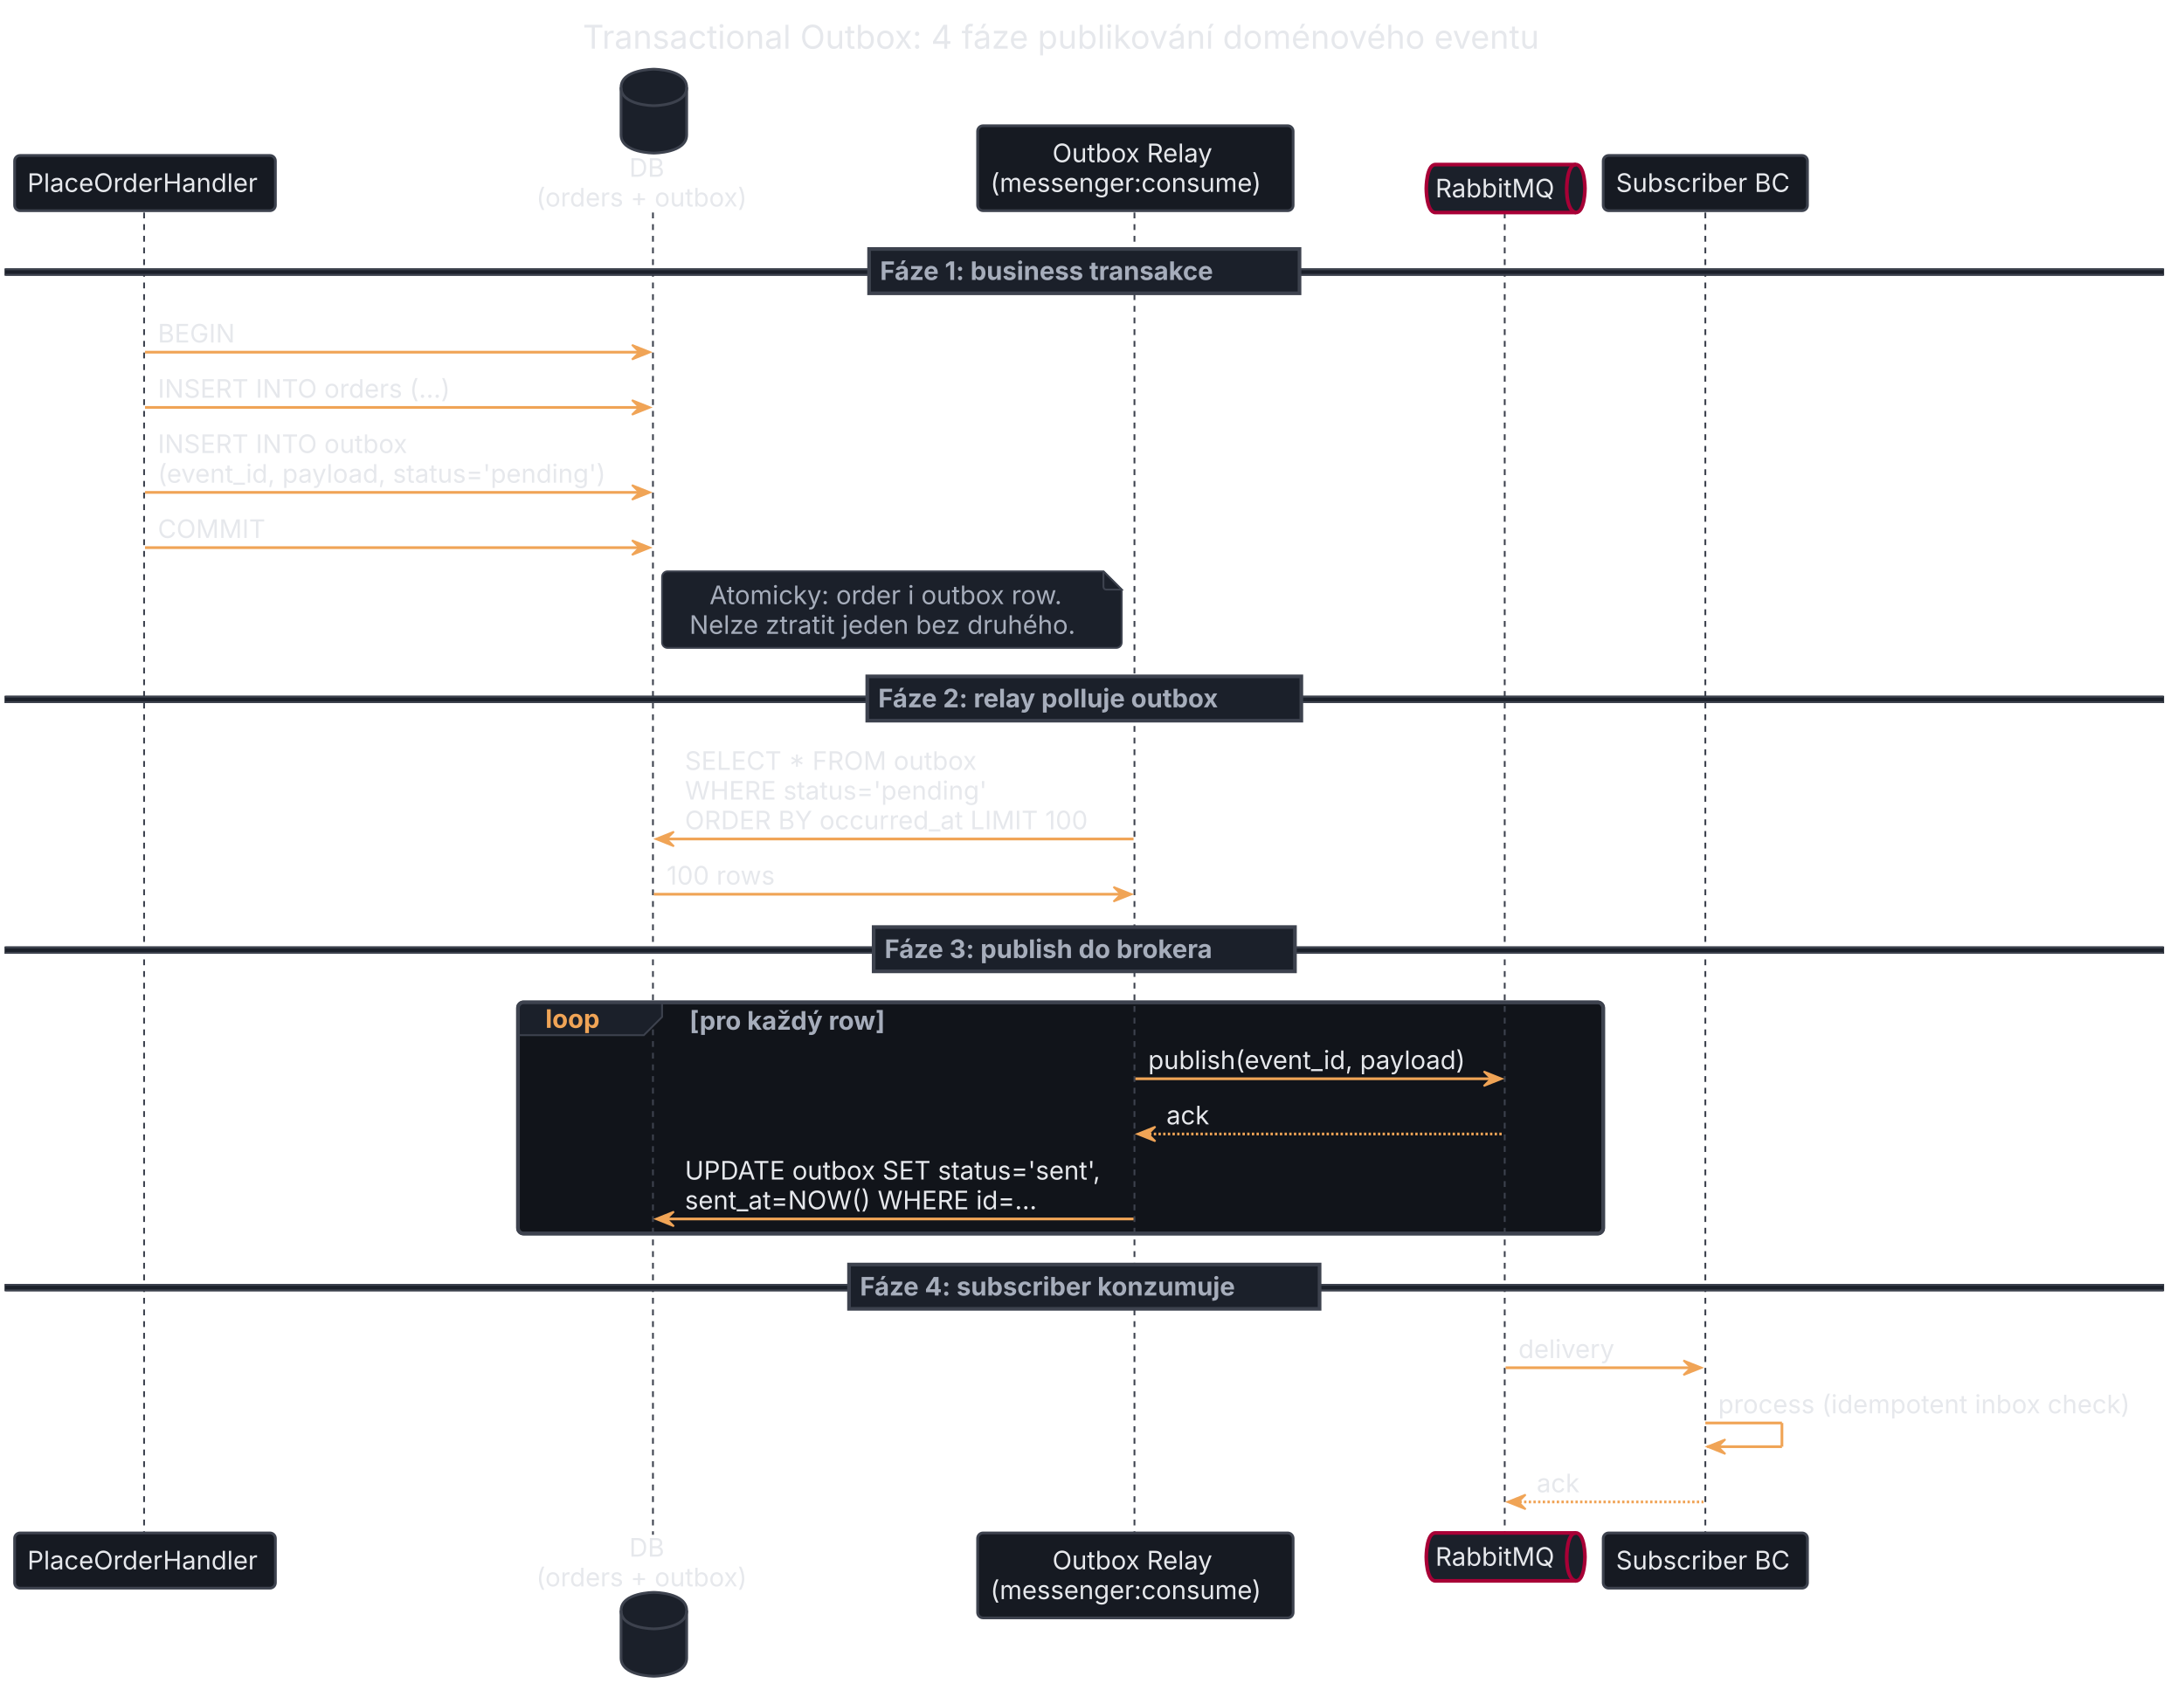
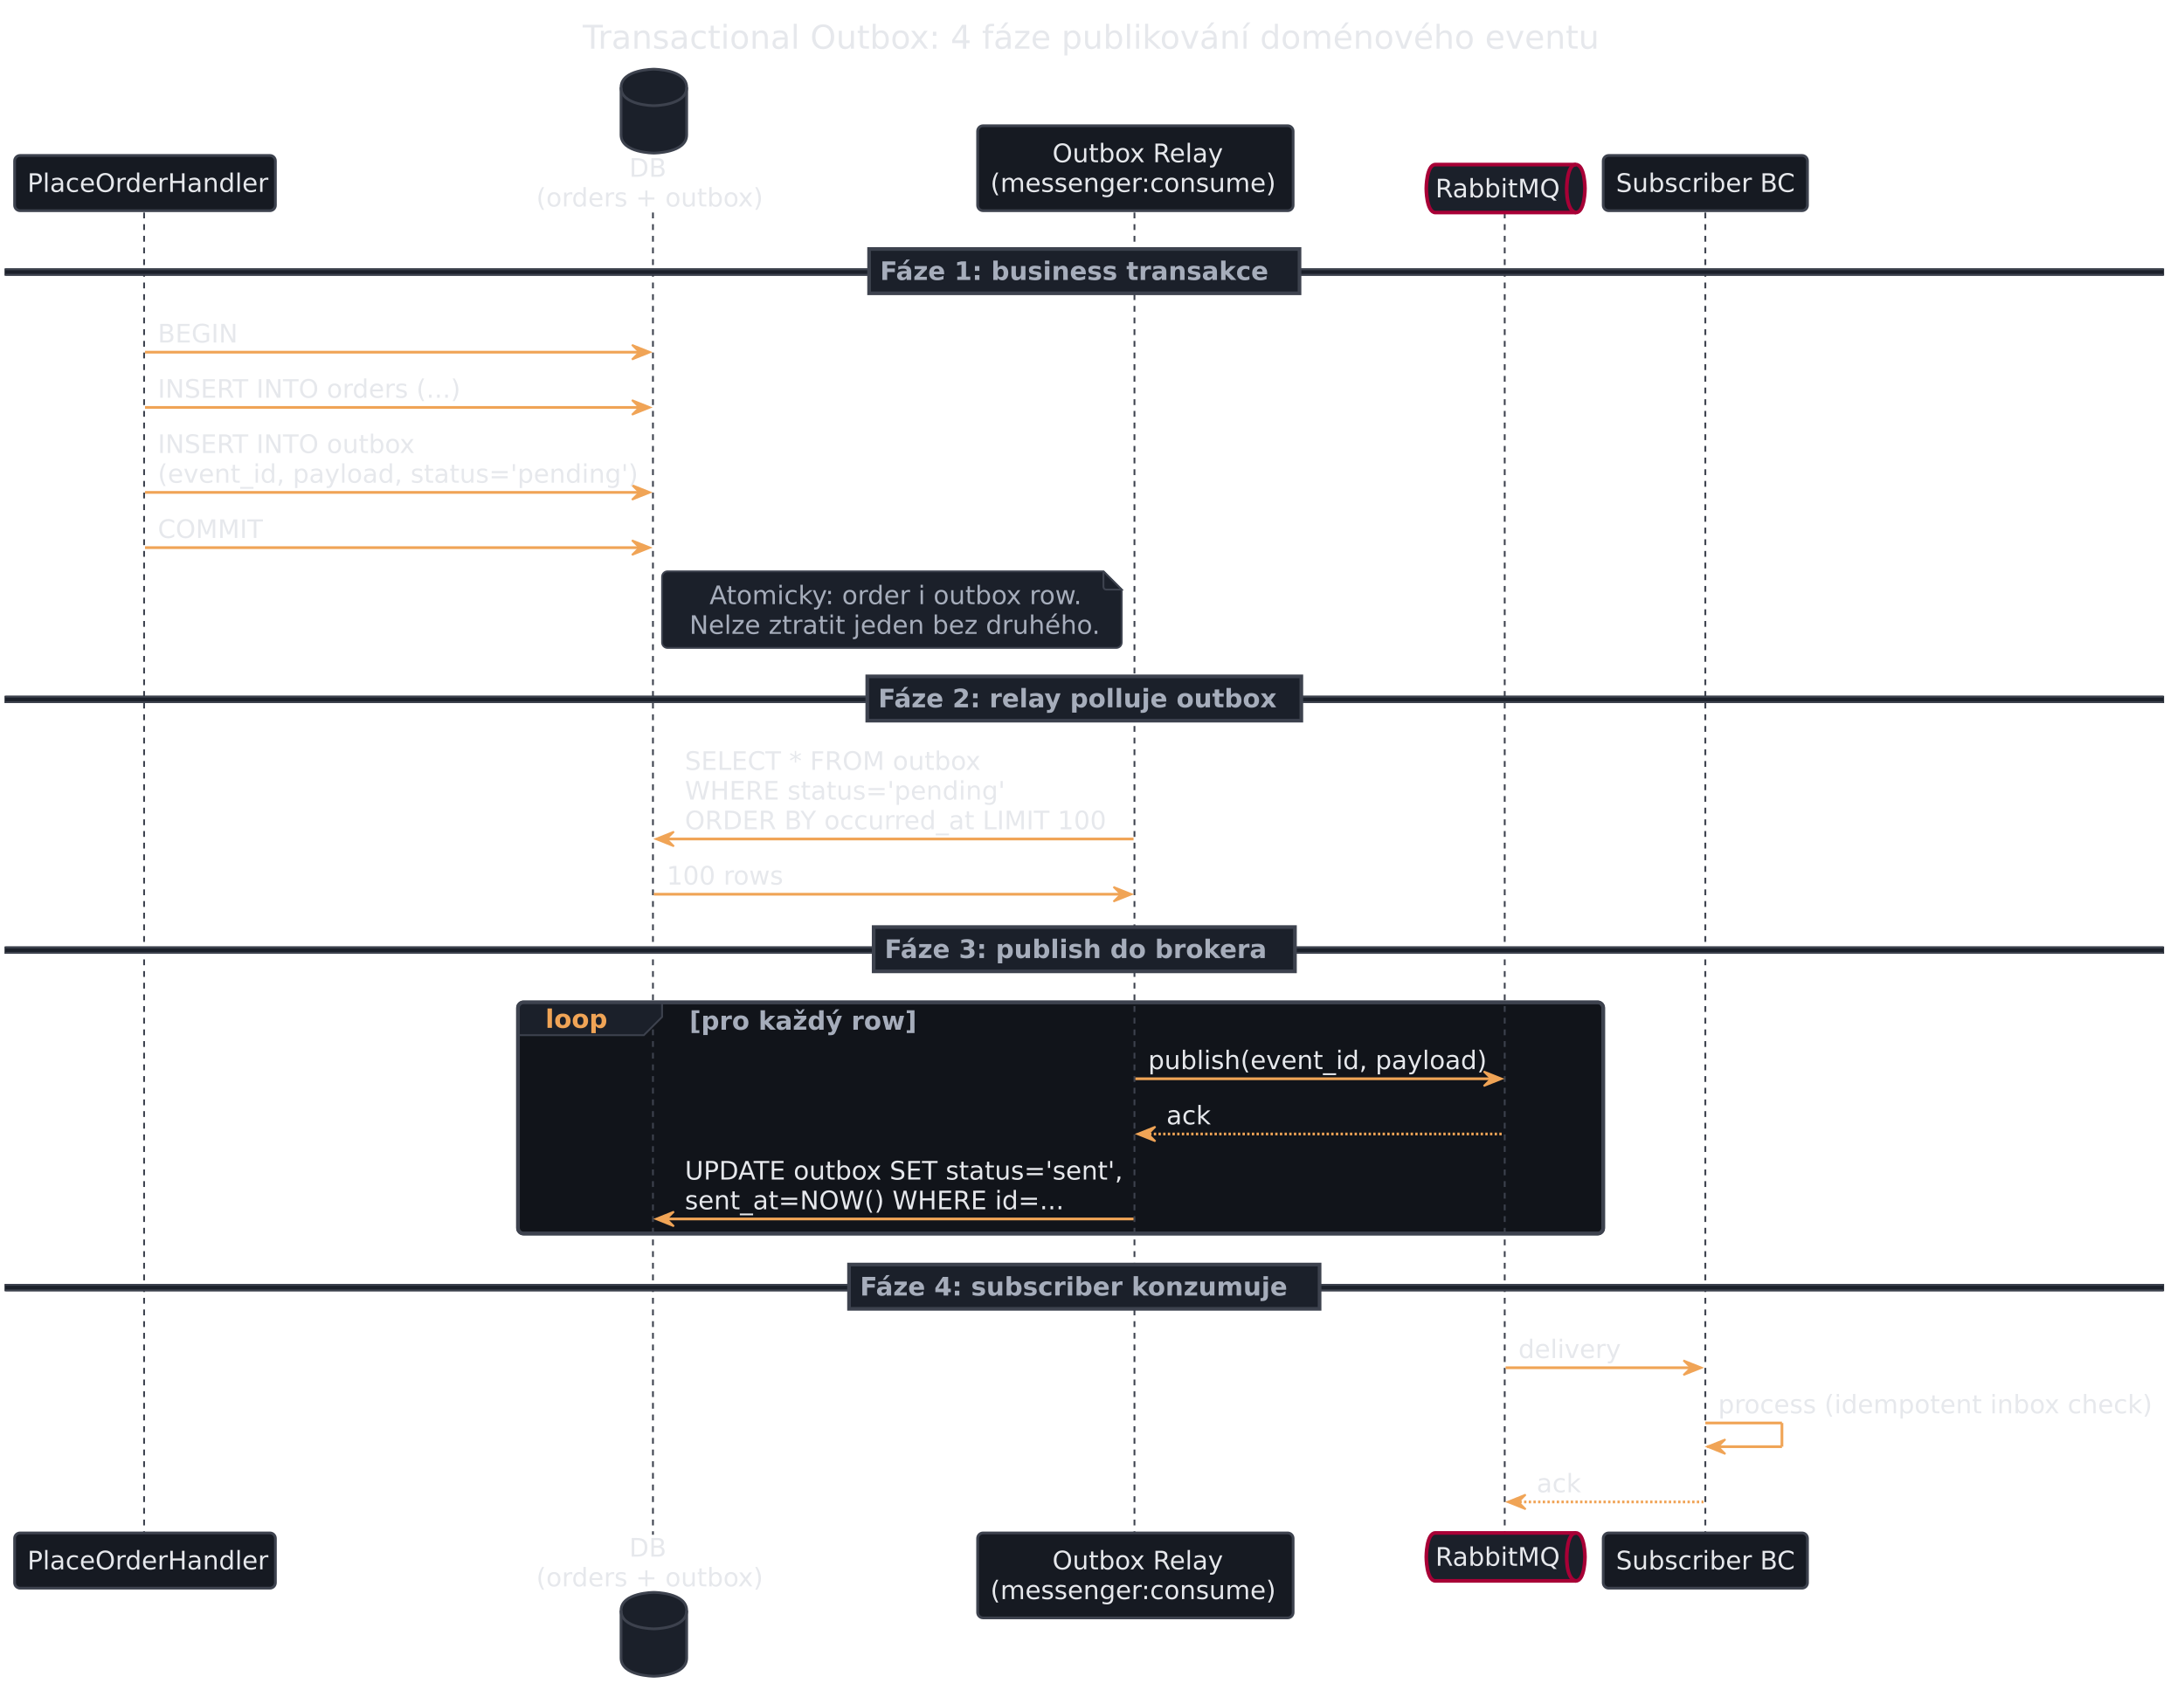
<svg xmlns="http://www.w3.org/2000/svg" contentScriptType="application/ecmascript" contentStyleType="text/css" height="1454.688px" preserveAspectRatio="none" style="width:1871px;height:1454px;background:#11141A;" version="1.1" viewBox="0 0 1871 1454" width="1871.875px" zoomAndPan="magnify">
  <defs />
  <g>
-     <text fill="#E6E8EC" font-family="Inter, ui-sans-serif, system-ui, -apple-system, sans-serif" font-size="28.125" lengthAdjust="spacingAndGlyphs" textLength="859.375" x="499.219" y="41.731">Transactional Outbox: 4 fáze publikování doménového eventu</text>
+     <text fill="#E6E8EC" font-family="DejaVu Sans" font-size="28.125" lengthAdjust="spacingAndGlyphs" textLength="859.375" x="499.219" y="41.731">Transactional Outbox: 4 fáze publikování doménového eventu</text>
    <rect fill="#11141A" height="198.096" rx="4.688" ry="4.688" style="stroke: #3D424E; stroke-width: 3.125;" width="929.688" x="443.75" y="858.911" />
    <line style="stroke: #3D424E; stroke-width: 1.562; stroke-dasharray: 5.0,5.0;" x1="123.438" x2="123.438" y1="182.105" y2="1315.112" />
    <line style="stroke: #3D424E; stroke-width: 1.562; stroke-dasharray: 5.0,5.0;" x1="559.375" x2="559.375" y1="182.105" y2="1315.112" />
    <line style="stroke: #3D424E; stroke-width: 1.562; stroke-dasharray: 5.0,5.0;" x1="971.875" x2="971.875" y1="182.105" y2="1315.112" />
    <line style="stroke: #3D424E; stroke-width: 1.562; stroke-dasharray: 5.0,5.0;" x1="1289.062" x2="1289.062" y1="182.105" y2="1315.112" />
    <line style="stroke: #3D424E; stroke-width: 1.562; stroke-dasharray: 5.0,5.0;" x1="1460.938" x2="1460.938" y1="182.105" y2="1315.112" />
    <rect fill="#161A22" height="47.339" rx="4.688" ry="4.688" style="stroke: #3D424E; stroke-width: 2.344;" width="223.438" x="12.5" y="133.203" />
-     <text fill="#E6E8EC" font-family="Inter, ui-sans-serif, system-ui, -apple-system, sans-serif" font-size="21.875" lengthAdjust="spacingAndGlyphs" textLength="201.562" x="23.438" y="164.446">PlaceOrderHandler</text>
+     <text fill="#E6E8EC" font-family="DejaVu Sans" font-size="21.875" lengthAdjust="spacingAndGlyphs" textLength="201.562" x="23.438" y="164.446">PlaceOrderHandler</text>
    <rect fill="#161A22" height="47.339" rx="4.688" ry="4.688" style="stroke: #3D424E; stroke-width: 2.344;" width="223.438" x="12.5" y="1313.55" />
-     <text fill="#E6E8EC" font-family="Inter, ui-sans-serif, system-ui, -apple-system, sans-serif" font-size="21.875" lengthAdjust="spacingAndGlyphs" textLength="201.562" x="23.438" y="1344.792">PlaceOrderHandler</text>
-     <text fill="#E6E8EC" font-family="Inter, ui-sans-serif, system-ui, -apple-system, sans-serif" font-size="21.875" lengthAdjust="spacingAndGlyphs" textLength="32.812" x="539.062" y="151.482">DB</text>
-     <text fill="#E6E8EC" font-family="Inter, ui-sans-serif, system-ui, -apple-system, sans-serif" font-size="21.875" lengthAdjust="spacingAndGlyphs" textLength="192.188" x="459.375" y="176.946">(orders + outbox)</text>
+     <text fill="#E6E8EC" font-family="DejaVu Sans" font-size="21.875" lengthAdjust="spacingAndGlyphs" textLength="201.562" x="23.438" y="1344.792">PlaceOrderHandler</text>
+     <text fill="#E6E8EC" font-family="DejaVu Sans" font-size="21.875" lengthAdjust="spacingAndGlyphs" textLength="32.812" x="539.062" y="151.482">DB</text>
+     <text fill="#E6E8EC" font-family="DejaVu Sans" font-size="21.875" lengthAdjust="spacingAndGlyphs" textLength="192.188" x="459.375" y="176.946">(orders + outbox)</text>
    <path d="M532.031,74.927 C532.031,59.302 560.156,59.302 560.156,59.302 C560.156,59.302 588.281,59.302 588.281,74.927 L588.281,115.552 C588.281,131.177 560.156,131.177 560.156,131.177 C560.156,131.177 532.031,131.177 532.031,115.552 L532.031,74.927 " fill="#1B202A" style="stroke: #3D424E; stroke-width: 2.344;" />
    <path d="M532.031,74.927 C532.031,90.552 560.156,90.552 560.156,90.552 C560.156,90.552 588.281,90.552 588.281,74.927 " fill="none" style="stroke: #3D424E; stroke-width: 2.344;" />
-     <text fill="#E6E8EC" font-family="Inter, ui-sans-serif, system-ui, -apple-system, sans-serif" font-size="21.875" lengthAdjust="spacingAndGlyphs" textLength="32.812" x="539.062" y="1333.855">DB</text>
-     <text fill="#E6E8EC" font-family="Inter, ui-sans-serif, system-ui, -apple-system, sans-serif" font-size="21.875" lengthAdjust="spacingAndGlyphs" textLength="192.188" x="459.375" y="1359.319">(orders + outbox)</text>
+     <text fill="#E6E8EC" font-family="DejaVu Sans" font-size="21.875" lengthAdjust="spacingAndGlyphs" textLength="32.812" x="539.062" y="1333.855">DB</text>
+     <text fill="#E6E8EC" font-family="DejaVu Sans" font-size="21.875" lengthAdjust="spacingAndGlyphs" textLength="192.188" x="459.375" y="1359.319">(orders + outbox)</text>
    <path d="M532.031,1380.102 C532.031,1364.477 560.156,1364.477 560.156,1364.477 C560.156,1364.477 588.281,1364.477 588.281,1380.102 L588.281,1420.727 C588.281,1436.352 560.156,1436.352 560.156,1436.352 C560.156,1436.352 532.031,1436.352 532.031,1420.727 L532.031,1380.102 " fill="#1B202A" style="stroke: #3D424E; stroke-width: 2.344;" />
    <path d="M532.031,1380.102 C532.031,1395.727 560.156,1395.727 560.156,1395.727 C560.156,1395.727 588.281,1395.727 588.281,1380.102 " fill="none" style="stroke: #3D424E; stroke-width: 2.344;" />
    <rect fill="#161A22" height="72.803" rx="4.688" ry="4.688" style="stroke: #3D424E; stroke-width: 2.344;" width="270.312" x="837.5" y="107.739" />
-     <text fill="#E6E8EC" font-family="Inter, ui-sans-serif, system-ui, -apple-system, sans-serif" font-size="21.875" lengthAdjust="spacingAndGlyphs" textLength="142.188" x="901.562" y="138.982">Outbox Relay</text>
-     <text fill="#E6E8EC" font-family="Inter, ui-sans-serif, system-ui, -apple-system, sans-serif" font-size="21.875" lengthAdjust="spacingAndGlyphs" textLength="248.438" x="848.438" y="164.446">(messenger:consume)</text>
+     <text fill="#E6E8EC" font-family="DejaVu Sans" font-size="21.875" lengthAdjust="spacingAndGlyphs" textLength="142.188" x="901.562" y="138.982">Outbox Relay</text>
+     <text fill="#E6E8EC" font-family="DejaVu Sans" font-size="21.875" lengthAdjust="spacingAndGlyphs" textLength="248.438" x="848.438" y="164.446">(messenger:consume)</text>
    <rect fill="#161A22" height="72.803" rx="4.688" ry="4.688" style="stroke: #3D424E; stroke-width: 2.344;" width="270.312" x="837.5" y="1313.55" />
-     <text fill="#E6E8EC" font-family="Inter, ui-sans-serif, system-ui, -apple-system, sans-serif" font-size="21.875" lengthAdjust="spacingAndGlyphs" textLength="142.188" x="901.562" y="1344.792">Outbox Relay</text>
-     <text fill="#E6E8EC" font-family="Inter, ui-sans-serif, system-ui, -apple-system, sans-serif" font-size="21.875" lengthAdjust="spacingAndGlyphs" textLength="248.438" x="848.438" y="1370.256">(messenger:consume)</text>
+     <text fill="#E6E8EC" font-family="DejaVu Sans" font-size="21.875" lengthAdjust="spacingAndGlyphs" textLength="142.188" x="901.562" y="1344.792">Outbox Relay</text>
+     <text fill="#E6E8EC" font-family="DejaVu Sans" font-size="21.875" lengthAdjust="spacingAndGlyphs" textLength="248.438" x="848.438" y="1370.256">(messenger:consume)</text>
    <path d="M1229.688,141.016 L1350,141.016 C1357.812,141.016 1357.812,161.56 1357.812,161.56 C1357.812,161.56 1357.812,182.105 1350,182.105 L1229.688,182.105 C1221.875,182.105 1221.875,161.56 1221.875,161.56 C1221.875,161.56 1221.875,141.016 1229.688,141.016 " fill="#1B202A" style="stroke: #A80036; stroke-width: 3.125;" />
    <path d="M1350,141.016 C1342.188,141.016 1342.188,161.56 1342.188,161.56 C1342.188,182.105 1350,182.105 1350,182.105 " fill="none" style="stroke: #A80036; stroke-width: 3.125;" />
-     <text fill="#E6E8EC" font-family="Inter, ui-sans-serif, system-ui, -apple-system, sans-serif" font-size="21.875" lengthAdjust="spacingAndGlyphs" textLength="104.688" x="1229.688" y="169.133">RabbitMQ</text>
+     <text fill="#E6E8EC" font-family="DejaVu Sans" font-size="21.875" lengthAdjust="spacingAndGlyphs" textLength="104.688" x="1229.688" y="169.133">RabbitMQ</text>
    <path d="M1229.688,1313.55 L1350,1313.55 C1357.812,1313.55 1357.812,1334.094 1357.812,1334.094 C1357.812,1334.094 1357.812,1354.639 1350,1354.639 L1229.688,1354.639 C1221.875,1354.639 1221.875,1334.094 1221.875,1334.094 C1221.875,1334.094 1221.875,1313.55 1229.688,1313.55 " fill="#1B202A" style="stroke: #A80036; stroke-width: 3.125;" />
    <path d="M1350,1313.55 C1342.188,1313.55 1342.188,1334.094 1342.188,1334.094 C1342.188,1354.639 1350,1354.639 1350,1354.639 " fill="none" style="stroke: #A80036; stroke-width: 3.125;" />
-     <text fill="#E6E8EC" font-family="Inter, ui-sans-serif, system-ui, -apple-system, sans-serif" font-size="21.875" lengthAdjust="spacingAndGlyphs" textLength="104.688" x="1229.688" y="1341.667">RabbitMQ</text>
+     <text fill="#E6E8EC" font-family="DejaVu Sans" font-size="21.875" lengthAdjust="spacingAndGlyphs" textLength="104.688" x="1229.688" y="1341.667">RabbitMQ</text>
    <rect fill="#161A22" height="47.339" rx="4.688" ry="4.688" style="stroke: #3D424E; stroke-width: 2.344;" width="175" x="1373.438" y="133.203" />
-     <text fill="#E6E8EC" font-family="Inter, ui-sans-serif, system-ui, -apple-system, sans-serif" font-size="21.875" lengthAdjust="spacingAndGlyphs" textLength="153.125" x="1384.375" y="164.446">Subscriber BC</text>
+     <text fill="#E6E8EC" font-family="DejaVu Sans" font-size="21.875" lengthAdjust="spacingAndGlyphs" textLength="153.125" x="1384.375" y="164.446">Subscriber BC</text>
    <rect fill="#161A22" height="47.339" rx="4.688" ry="4.688" style="stroke: #3D424E; stroke-width: 2.344;" width="175" x="1373.438" y="1313.55" />
-     <text fill="#E6E8EC" font-family="Inter, ui-sans-serif, system-ui, -apple-system, sans-serif" font-size="21.875" lengthAdjust="spacingAndGlyphs" textLength="153.125" x="1384.375" y="1344.792">Subscriber BC</text>
+     <text fill="#E6E8EC" font-family="DejaVu Sans" font-size="21.875" lengthAdjust="spacingAndGlyphs" textLength="153.125" x="1384.375" y="1344.792">Subscriber BC</text>
    <rect fill="#1B202A" height="4.688" style="stroke: #1B202A; stroke-width: 1.562;" width="1848.438" x="4.688" y="230.774" />
    <line style="stroke: #3D424E; stroke-width: 1.562;" x1="4.688" x2="1853.125" y1="230.774" y2="230.774" />
    <line style="stroke: #3D424E; stroke-width: 1.562;" x1="4.688" x2="1853.125" y1="235.461" y2="235.461" />
    <rect fill="#1B202A" height="37.964" style="stroke: #3D424E; stroke-width: 3.125;" width="368.75" x="744.531" y="213.355" />
-     <text fill="#A6ADBB" font-family="Inter, ui-sans-serif, system-ui, -apple-system, sans-serif" font-size="21.875" font-weight="bold" lengthAdjust="spacingAndGlyphs" textLength="339.062" x="753.906" y="239.909">Fáze 1: business transakce</text>
+     <text fill="#A6ADBB" font-family="DejaVu Sans" font-size="21.875" font-weight="bold" lengthAdjust="spacingAndGlyphs" textLength="339.062" x="753.906" y="239.909">Fáze 1: business transakce</text>
    <polygon fill="#F0A456" points="541.406,295.532,557.031,301.782,541.406,308.032,547.656,301.782" style="stroke: #F0A456; stroke-width: 1.562;" />
    <line style="stroke: #F0A456; stroke-width: 2.344;" x1="124.219" x2="550.781" y1="301.782" y2="301.782" />
-     <text fill="#E6E8EC" font-family="Inter, ui-sans-serif, system-ui, -apple-system, sans-serif" font-size="21.875" lengthAdjust="spacingAndGlyphs" textLength="67.188" x="135.156" y="293.498">BEGIN</text>
+     <text fill="#E6E8EC" font-family="DejaVu Sans" font-size="21.875" lengthAdjust="spacingAndGlyphs" textLength="67.188" x="135.156" y="293.498">BEGIN</text>
    <polygon fill="#F0A456" points="541.406,342.871,557.031,349.121,541.406,355.371,547.656,349.121" style="stroke: #F0A456; stroke-width: 1.562;" />
    <line style="stroke: #F0A456; stroke-width: 2.344;" x1="124.219" x2="550.781" y1="349.121" y2="349.121" />
-     <text fill="#E6E8EC" font-family="Inter, ui-sans-serif, system-ui, -apple-system, sans-serif" font-size="21.875" lengthAdjust="spacingAndGlyphs" textLength="253.125" x="135.156" y="340.837">INSERT INTO orders (...)</text>
+     <text fill="#E6E8EC" font-family="DejaVu Sans" font-size="21.875" lengthAdjust="spacingAndGlyphs" textLength="253.125" x="135.156" y="340.837">INSERT INTO orders (...)</text>
    <polygon fill="#F0A456" points="541.406,415.674,557.031,421.924,541.406,428.174,547.656,421.924" style="stroke: #F0A456; stroke-width: 1.562;" />
    <line style="stroke: #F0A456; stroke-width: 2.344;" x1="124.219" x2="550.781" y1="421.924" y2="421.924" />
-     <text fill="#E6E8EC" font-family="Inter, ui-sans-serif, system-ui, -apple-system, sans-serif" font-size="21.875" lengthAdjust="spacingAndGlyphs" textLength="217.188" x="135.156" y="388.176">INSERT INTO outbox</text>
-     <text fill="#E6E8EC" font-family="Inter, ui-sans-serif, system-ui, -apple-system, sans-serif" font-size="21.875" lengthAdjust="spacingAndGlyphs" textLength="398.438" x="135.156" y="413.64">(event_id, payload, status='pending')</text>
+     <text fill="#E6E8EC" font-family="DejaVu Sans" font-size="21.875" lengthAdjust="spacingAndGlyphs" textLength="217.188" x="135.156" y="388.176">INSERT INTO outbox</text>
+     <text fill="#E6E8EC" font-family="DejaVu Sans" font-size="21.875" lengthAdjust="spacingAndGlyphs" textLength="398.438" x="135.156" y="413.64">(event_id, payload, status='pending')</text>
    <polygon fill="#F0A456" points="541.406,463.013,557.031,469.263,541.406,475.513,547.656,469.263" style="stroke: #F0A456; stroke-width: 1.562;" />
    <line style="stroke: #F0A456; stroke-width: 2.344;" x1="124.219" x2="550.781" y1="469.263" y2="469.263" />
-     <text fill="#E6E8EC" font-family="Inter, ui-sans-serif, system-ui, -apple-system, sans-serif" font-size="21.875" lengthAdjust="spacingAndGlyphs" textLength="89.062" x="135.156" y="460.979">COMMIT</text>
+     <text fill="#E6E8EC" font-family="DejaVu Sans" font-size="21.875" lengthAdjust="spacingAndGlyphs" textLength="89.062" x="135.156" y="460.979">COMMIT</text>
    <path d="M567.188,494.263 L567.188,550.513 A4.688,4.688 0 0 0 571.875,555.2 L956.25,555.2 A4.688,4.688 0 0 0 960.938,550.513 L960.938,505.2 L945.312,489.575 L571.875,489.575 A4.688,4.688 0 0 0 567.188,494.263 " fill="#1B202A" style="stroke: #3D424E; stroke-width: 1.562;" />
    <path d="M945.312,489.575 L945.312,502.856 A2.344,2.344 0 0 0 947.656,505.2 L960.938,505.2 L945.312,489.575 " fill="#1B202A" style="stroke: #3D424E; stroke-width: 1.562;" />
-     <text fill="#A6ADBB" font-family="Inter, ui-sans-serif, system-ui, -apple-system, sans-serif" font-size="21.875" lengthAdjust="spacingAndGlyphs" textLength="312.5" x="607.812" y="517.693">Atomicky: order i outbox row.</text>
-     <text fill="#A6ADBB" font-family="Inter, ui-sans-serif, system-ui, -apple-system, sans-serif" font-size="21.875" lengthAdjust="spacingAndGlyphs" textLength="346.875" x="590.625" y="543.156">Nelze ztratit jeden bez druhého.</text>
+     <text fill="#A6ADBB" font-family="DejaVu Sans" font-size="21.875" lengthAdjust="spacingAndGlyphs" textLength="312.5" x="607.812" y="517.693">Atomicky: order i outbox row.</text>
+     <text fill="#A6ADBB" font-family="DejaVu Sans" font-size="21.875" lengthAdjust="spacingAndGlyphs" textLength="346.875" x="590.625" y="543.156">Nelze ztratit jeden bez druhého.</text>
    <rect fill="#1B202A" height="4.688" style="stroke: #1B202A; stroke-width: 1.562;" width="1848.438" x="4.688" y="596.985" />
    <line style="stroke: #3D424E; stroke-width: 1.562;" x1="4.688" x2="1853.125" y1="596.985" y2="596.985" />
    <line style="stroke: #3D424E; stroke-width: 1.562;" x1="4.688" x2="1853.125" y1="601.672" y2="601.672" />
    <rect fill="#1B202A" height="37.964" style="stroke: #3D424E; stroke-width: 3.125;" width="371.875" x="742.969" y="579.565" />
-     <text fill="#A6ADBB" font-family="Inter, ui-sans-serif, system-ui, -apple-system, sans-serif" font-size="21.875" font-weight="bold" lengthAdjust="spacingAndGlyphs" textLength="342.188" x="752.344" y="606.12">Fáze 2: relay polluje outbox</text>
+     <text fill="#A6ADBB" font-family="DejaVu Sans" font-size="21.875" font-weight="bold" lengthAdjust="spacingAndGlyphs" textLength="342.188" x="752.344" y="606.12">Fáze 2: relay polluje outbox</text>
    <polygon fill="#F0A456" points="577.344,712.671,561.719,718.921,577.344,725.171,571.094,718.921" style="stroke: #F0A456; stroke-width: 1.562;" />
    <line style="stroke: #F0A456; stroke-width: 2.344;" x1="567.969" x2="971.094" y1="718.921" y2="718.921" />
-     <text fill="#E6E8EC" font-family="Inter, ui-sans-serif, system-ui, -apple-system, sans-serif" font-size="21.875" lengthAdjust="spacingAndGlyphs" textLength="251.562" x="586.719" y="659.709">SELECT * FROM outbox</text>
-     <text fill="#E6E8EC" font-family="Inter, ui-sans-serif, system-ui, -apple-system, sans-serif" font-size="21.875" lengthAdjust="spacingAndGlyphs" textLength="270.312" x="586.719" y="685.173">WHERE status='pending'</text>
-     <text fill="#E6E8EC" font-family="Inter, ui-sans-serif, system-ui, -apple-system, sans-serif" font-size="21.875" lengthAdjust="spacingAndGlyphs" textLength="357.812" x="586.719" y="710.637">ORDER BY occurred_at LIMIT 100</text>
+     <text fill="#E6E8EC" font-family="DejaVu Sans" font-size="21.875" lengthAdjust="spacingAndGlyphs" textLength="251.562" x="586.719" y="659.709">SELECT * FROM outbox</text>
+     <text fill="#E6E8EC" font-family="DejaVu Sans" font-size="21.875" lengthAdjust="spacingAndGlyphs" textLength="270.312" x="586.719" y="685.173">WHERE status='pending'</text>
+     <text fill="#E6E8EC" font-family="DejaVu Sans" font-size="21.875" lengthAdjust="spacingAndGlyphs" textLength="357.812" x="586.719" y="710.637">ORDER BY occurred_at LIMIT 100</text>
    <polygon fill="#F0A456" points="953.906,760.01,969.531,766.26,953.906,772.51,960.156,766.26" style="stroke: #F0A456; stroke-width: 1.562;" />
    <line style="stroke: #F0A456; stroke-width: 2.344;" x1="560.156" x2="963.281" y1="766.26" y2="766.26" />
-     <text fill="#E6E8EC" font-family="Inter, ui-sans-serif, system-ui, -apple-system, sans-serif" font-size="21.875" lengthAdjust="spacingAndGlyphs" textLength="100" x="571.094" y="757.976">100 rows</text>
+     <text fill="#E6E8EC" font-family="DejaVu Sans" font-size="21.875" lengthAdjust="spacingAndGlyphs" textLength="100" x="571.094" y="757.976">100 rows</text>
    <rect fill="#1B202A" height="4.688" style="stroke: #1B202A; stroke-width: 1.562;" width="1848.438" x="4.688" y="811.804" />
    <line style="stroke: #3D424E; stroke-width: 1.562;" x1="4.688" x2="1853.125" y1="811.804" y2="811.804" />
    <line style="stroke: #3D424E; stroke-width: 1.562;" x1="4.688" x2="1853.125" y1="816.492" y2="816.492" />
    <rect fill="#1B202A" height="37.964" style="stroke: #3D424E; stroke-width: 3.125;" width="360.938" x="748.438" y="794.385" />
-     <text fill="#A6ADBB" font-family="Inter, ui-sans-serif, system-ui, -apple-system, sans-serif" font-size="21.875" font-weight="bold" lengthAdjust="spacingAndGlyphs" textLength="331.25" x="757.812" y="820.94">Fáze 3: publish do brokera</text>
+     <text fill="#A6ADBB" font-family="DejaVu Sans" font-size="21.875" font-weight="bold" lengthAdjust="spacingAndGlyphs" textLength="331.25" x="757.812" y="820.94">Fáze 3: publish do brokera</text>
    <path d="M448.438,858.911 L567.188,858.911 L567.188,871.411 L551.562,887.036 L443.75,887.036 L443.75,863.599 " fill="#1B202A" style="stroke: #3D424E; stroke-width: 1.562;" />
    <rect fill="none" height="198.096" rx="4.688" ry="4.688" style="stroke: #3D424E; stroke-width: 3.125;" width="929.688" x="443.75" y="858.911" />
-     <text fill="#F0A456" font-family="Inter, ui-sans-serif, system-ui, -apple-system, sans-serif" font-size="21.875" font-weight="bold" lengthAdjust="spacingAndGlyphs" textLength="53.125" x="467.188" y="880.779">loop</text>
-     <text fill="#A6ADBB" font-family="Inter, ui-sans-serif, system-ui, -apple-system, sans-serif" font-size="21.875" font-weight="bold" lengthAdjust="spacingAndGlyphs" textLength="196.875" x="590.625" y="882.341">[pro každý row]</text>
+     <text fill="#F0A456" font-family="DejaVu Sans" font-size="21.875" font-weight="bold" lengthAdjust="spacingAndGlyphs" textLength="53.125" x="467.188" y="880.779">loop</text>
+     <text fill="#A6ADBB" font-family="DejaVu Sans" font-size="21.875" font-weight="bold" lengthAdjust="spacingAndGlyphs" textLength="196.875" x="590.625" y="882.341">[pro každý row]</text>
    <polygon fill="#F0A456" points="1271.094,918.115,1286.719,924.365,1271.094,930.615,1277.344,924.365" style="stroke: #F0A456; stroke-width: 1.562;" />
    <line style="stroke: #F0A456; stroke-width: 2.344;" x1="972.656" x2="1280.469" y1="924.365" y2="924.365" />
-     <text fill="#E6E8EC" font-family="Inter, ui-sans-serif, system-ui, -apple-system, sans-serif" font-size="21.875" lengthAdjust="spacingAndGlyphs" textLength="279.688" x="983.594" y="916.081">publish(event_id, payload)</text>
+     <text fill="#E6E8EC" font-family="DejaVu Sans" font-size="21.875" lengthAdjust="spacingAndGlyphs" textLength="279.688" x="983.594" y="916.081">publish(event_id, payload)</text>
    <polygon fill="#F0A456" points="989.844,965.454,974.219,971.704,989.844,977.954,983.594,971.704" style="stroke: #F0A456; stroke-width: 1.562;" />
    <line style="stroke: #F0A456; stroke-width: 2.344; stroke-dasharray: 2.0,2.0;" x1="980.469" x2="1288.281" y1="971.704" y2="971.704" />
-     <text fill="#E6E8EC" font-family="Inter, ui-sans-serif, system-ui, -apple-system, sans-serif" font-size="21.875" lengthAdjust="spacingAndGlyphs" textLength="37.5" x="999.219" y="963.42">ack</text>
+     <text fill="#E6E8EC" font-family="DejaVu Sans" font-size="21.875" lengthAdjust="spacingAndGlyphs" textLength="37.5" x="999.219" y="963.42">ack</text>
    <polygon fill="#F0A456" points="577.344,1038.257,561.719,1044.507,577.344,1050.757,571.094,1044.507" style="stroke: #F0A456; stroke-width: 1.562;" />
    <line style="stroke: #F0A456; stroke-width: 2.344;" x1="567.969" x2="971.094" y1="1044.507" y2="1044.507" />
-     <text fill="#E6E8EC" font-family="Inter, ui-sans-serif, system-ui, -apple-system, sans-serif" font-size="21.875" lengthAdjust="spacingAndGlyphs" textLength="375" x="586.719" y="1010.759">UPDATE outbox SET status='sent',</text>
-     <text fill="#E6E8EC" font-family="Inter, ui-sans-serif, system-ui, -apple-system, sans-serif" font-size="21.875" lengthAdjust="spacingAndGlyphs" textLength="315.625" x="586.719" y="1036.223">sent_at=NOW() WHERE id=...</text>
+     <text fill="#E6E8EC" font-family="DejaVu Sans" font-size="21.875" lengthAdjust="spacingAndGlyphs" textLength="375" x="586.719" y="1010.759">UPDATE outbox SET status='sent',</text>
+     <text fill="#E6E8EC" font-family="DejaVu Sans" font-size="21.875" lengthAdjust="spacingAndGlyphs" textLength="315.625" x="586.719" y="1036.223">sent_at=NOW() WHERE id=...</text>
    <rect fill="#1B202A" height="4.688" style="stroke: #1B202A; stroke-width: 1.562;" width="1848.438" x="4.688" y="1100.989" />
    <line style="stroke: #3D424E; stroke-width: 1.562;" x1="4.688" x2="1853.125" y1="1100.989" y2="1100.989" />
    <line style="stroke: #3D424E; stroke-width: 1.562;" x1="4.688" x2="1853.125" y1="1105.676" y2="1105.676" />
    <rect fill="#1B202A" height="37.964" style="stroke: #3D424E; stroke-width: 3.125;" width="403.125" x="727.344" y="1083.569" />
-     <text fill="#A6ADBB" font-family="Inter, ui-sans-serif, system-ui, -apple-system, sans-serif" font-size="21.875" font-weight="bold" lengthAdjust="spacingAndGlyphs" textLength="373.438" x="736.719" y="1110.124">Fáze 4: subscriber konzumuje</text>
+     <text fill="#A6ADBB" font-family="DejaVu Sans" font-size="21.875" font-weight="bold" lengthAdjust="spacingAndGlyphs" textLength="373.438" x="736.719" y="1110.124">Fáze 4: subscriber konzumuje</text>
    <polygon fill="#F0A456" points="1442.188,1165.747,1457.812,1171.997,1442.188,1178.247,1448.438,1171.997" style="stroke: #F0A456; stroke-width: 1.562;" />
    <line style="stroke: #F0A456; stroke-width: 2.344;" x1="1289.844" x2="1451.562" y1="1171.997" y2="1171.997" />
-     <text fill="#E6E8EC" font-family="Inter, ui-sans-serif, system-ui, -apple-system, sans-serif" font-size="21.875" lengthAdjust="spacingAndGlyphs" textLength="81.25" x="1300.781" y="1163.713">delivery</text>
+     <text fill="#E6E8EC" font-family="DejaVu Sans" font-size="21.875" lengthAdjust="spacingAndGlyphs" textLength="81.25" x="1300.781" y="1163.713">delivery</text>
    <line style="stroke: #F0A456; stroke-width: 2.344;" x1="1460.938" x2="1526.562" y1="1219.336" y2="1219.336" />
    <line style="stroke: #F0A456; stroke-width: 2.344;" x1="1526.562" x2="1526.562" y1="1219.336" y2="1239.648" />
    <line style="stroke: #F0A456; stroke-width: 2.344;" x1="1462.5" x2="1526.562" y1="1239.648" y2="1239.648" />
    <polygon fill="#F0A456" points="1478.125,1233.398,1462.5,1239.648,1478.125,1245.898,1471.875,1239.648" style="stroke: #F0A456; stroke-width: 1.562;" />
-     <text fill="#E6E8EC" font-family="Inter, ui-sans-serif, system-ui, -apple-system, sans-serif" font-size="21.875" lengthAdjust="spacingAndGlyphs" textLength="370.312" x="1471.875" y="1211.052">process (idempotent inbox check)</text>
+     <text fill="#E6E8EC" font-family="DejaVu Sans" font-size="21.875" lengthAdjust="spacingAndGlyphs" textLength="370.312" x="1471.875" y="1211.052">process (idempotent inbox check)</text>
    <polygon fill="#F0A456" points="1307.031,1280.737,1291.406,1286.987,1307.031,1293.237,1300.781,1286.987" style="stroke: #F0A456; stroke-width: 1.562;" />
    <line style="stroke: #F0A456; stroke-width: 2.344; stroke-dasharray: 2.0,2.0;" x1="1297.656" x2="1459.375" y1="1286.987" y2="1286.987" />
-     <text fill="#E6E8EC" font-family="Inter, ui-sans-serif, system-ui, -apple-system, sans-serif" font-size="21.875" lengthAdjust="spacingAndGlyphs" textLength="37.5" x="1316.406" y="1278.703">ack</text>
+     <text fill="#E6E8EC" font-family="DejaVu Sans" font-size="21.875" lengthAdjust="spacingAndGlyphs" textLength="37.5" x="1316.406" y="1278.703">ack</text>
  </g>
</svg>
